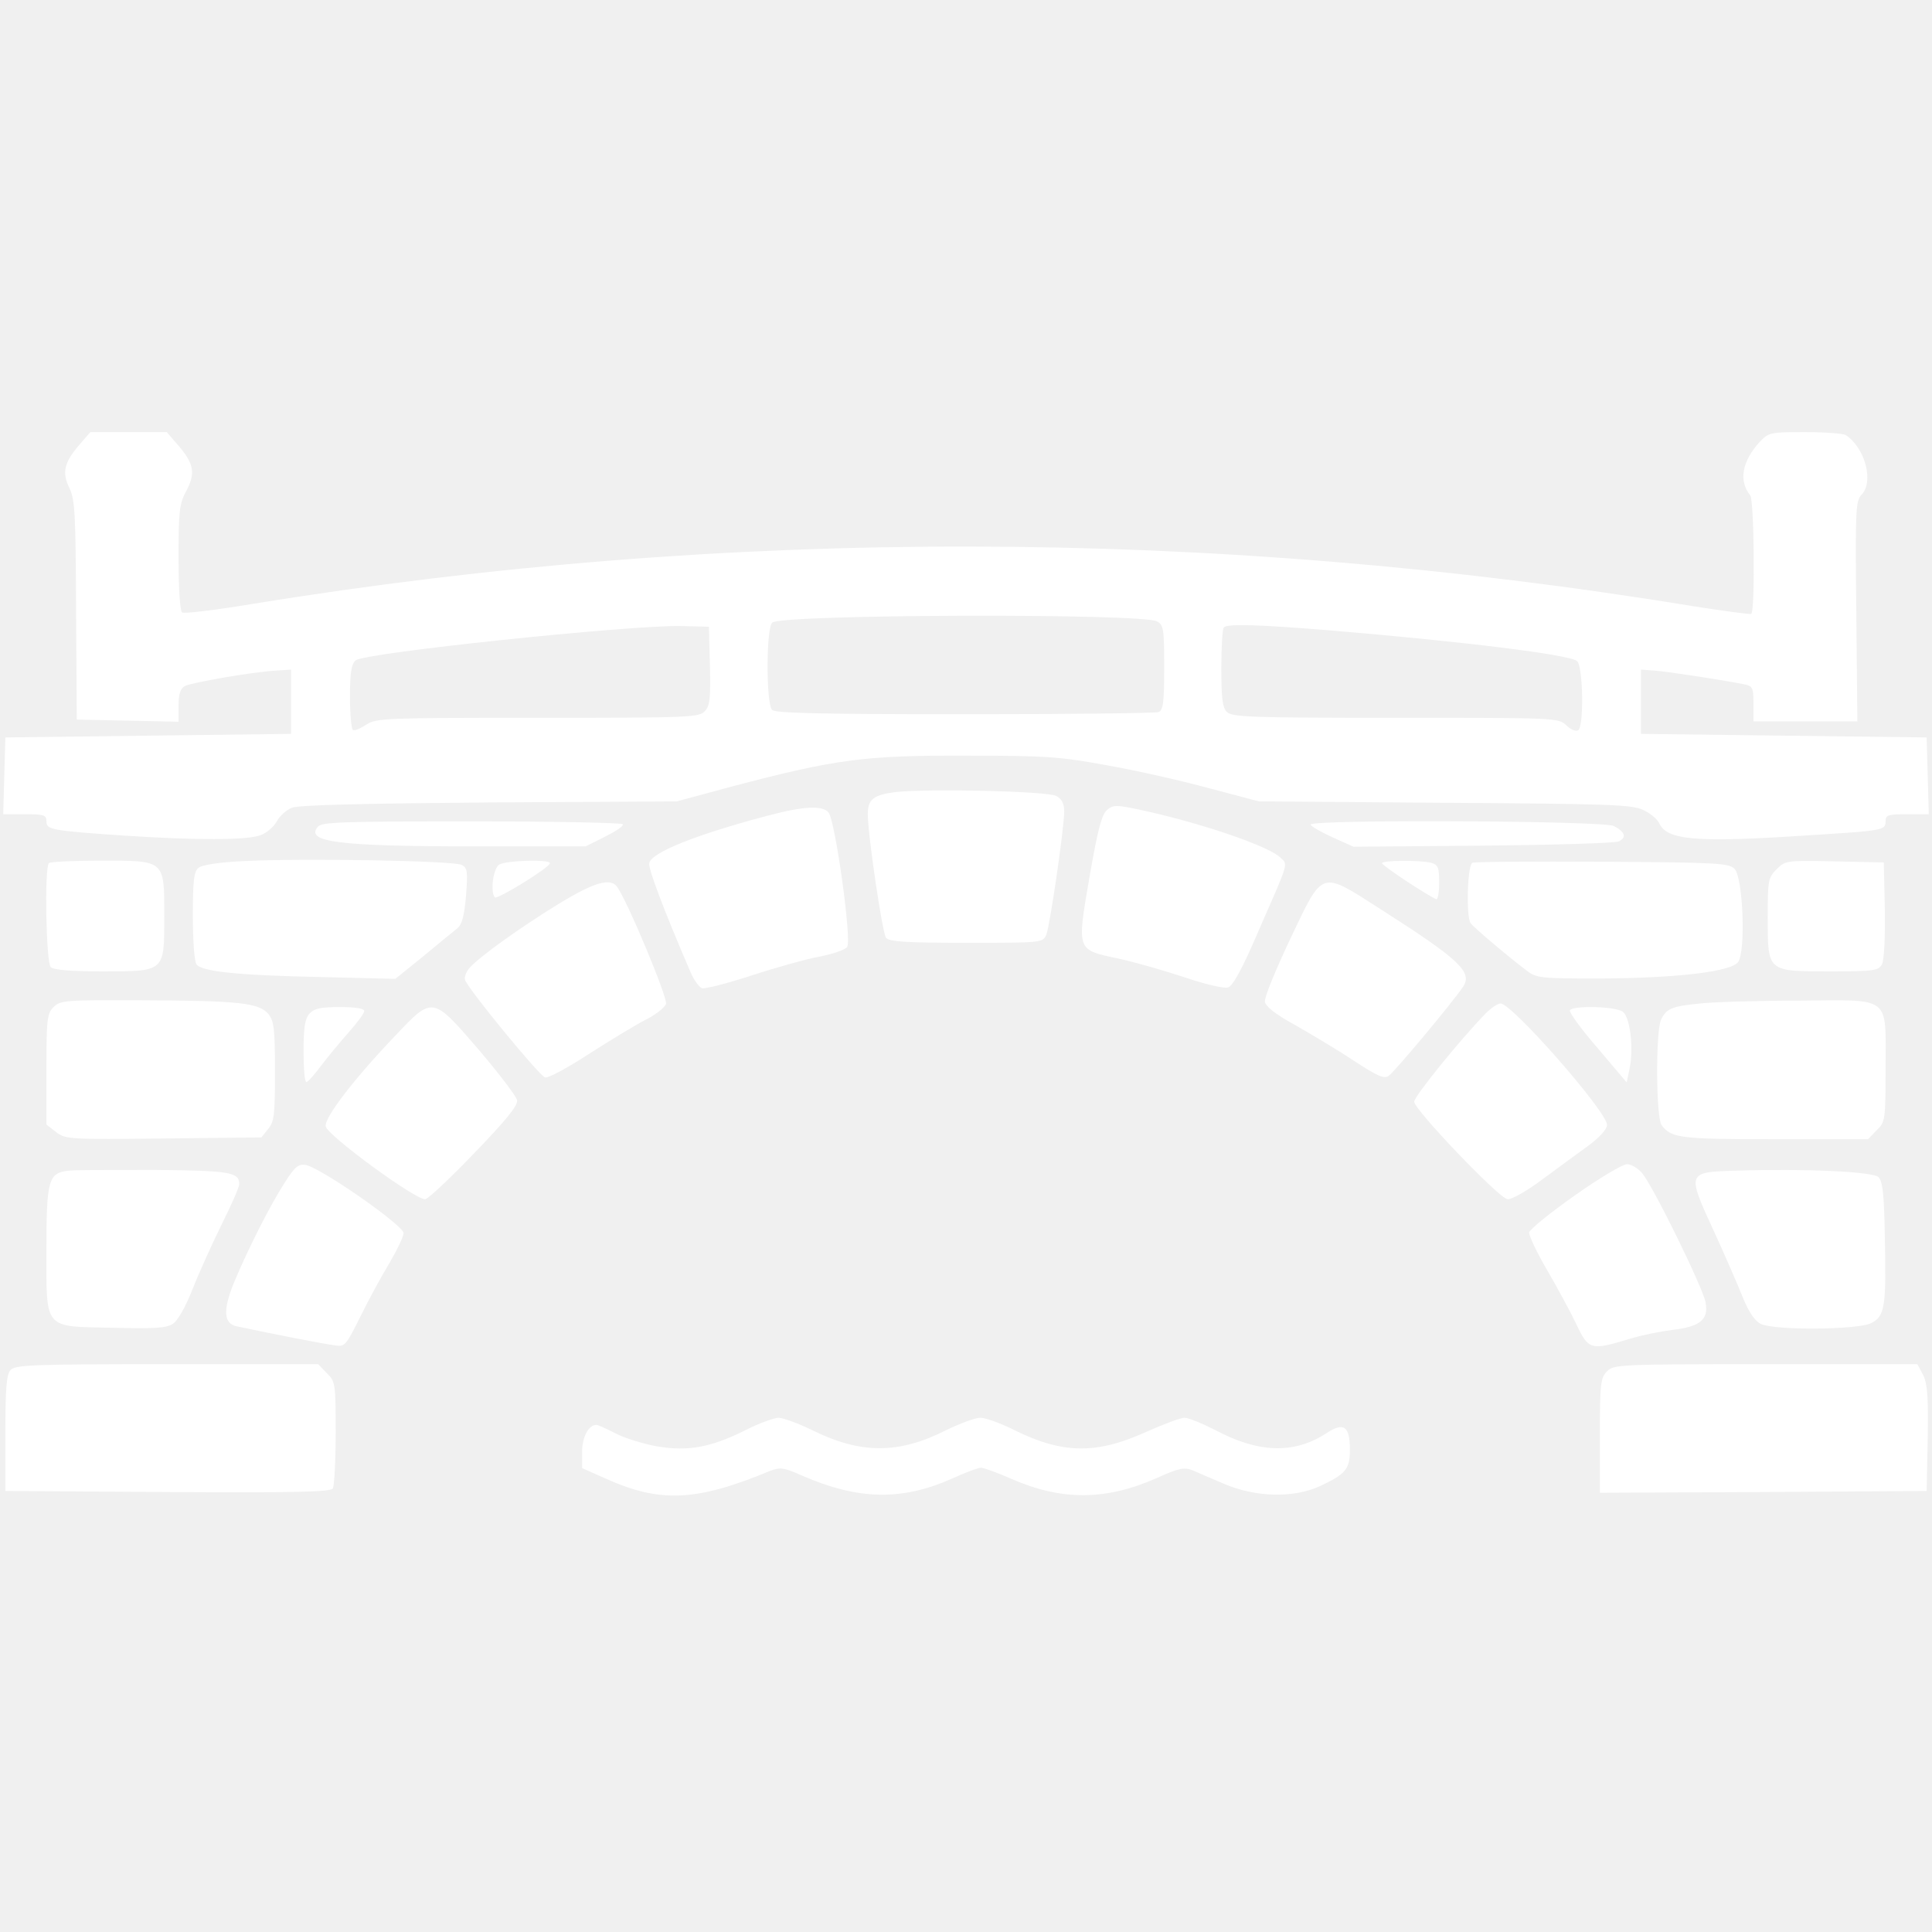
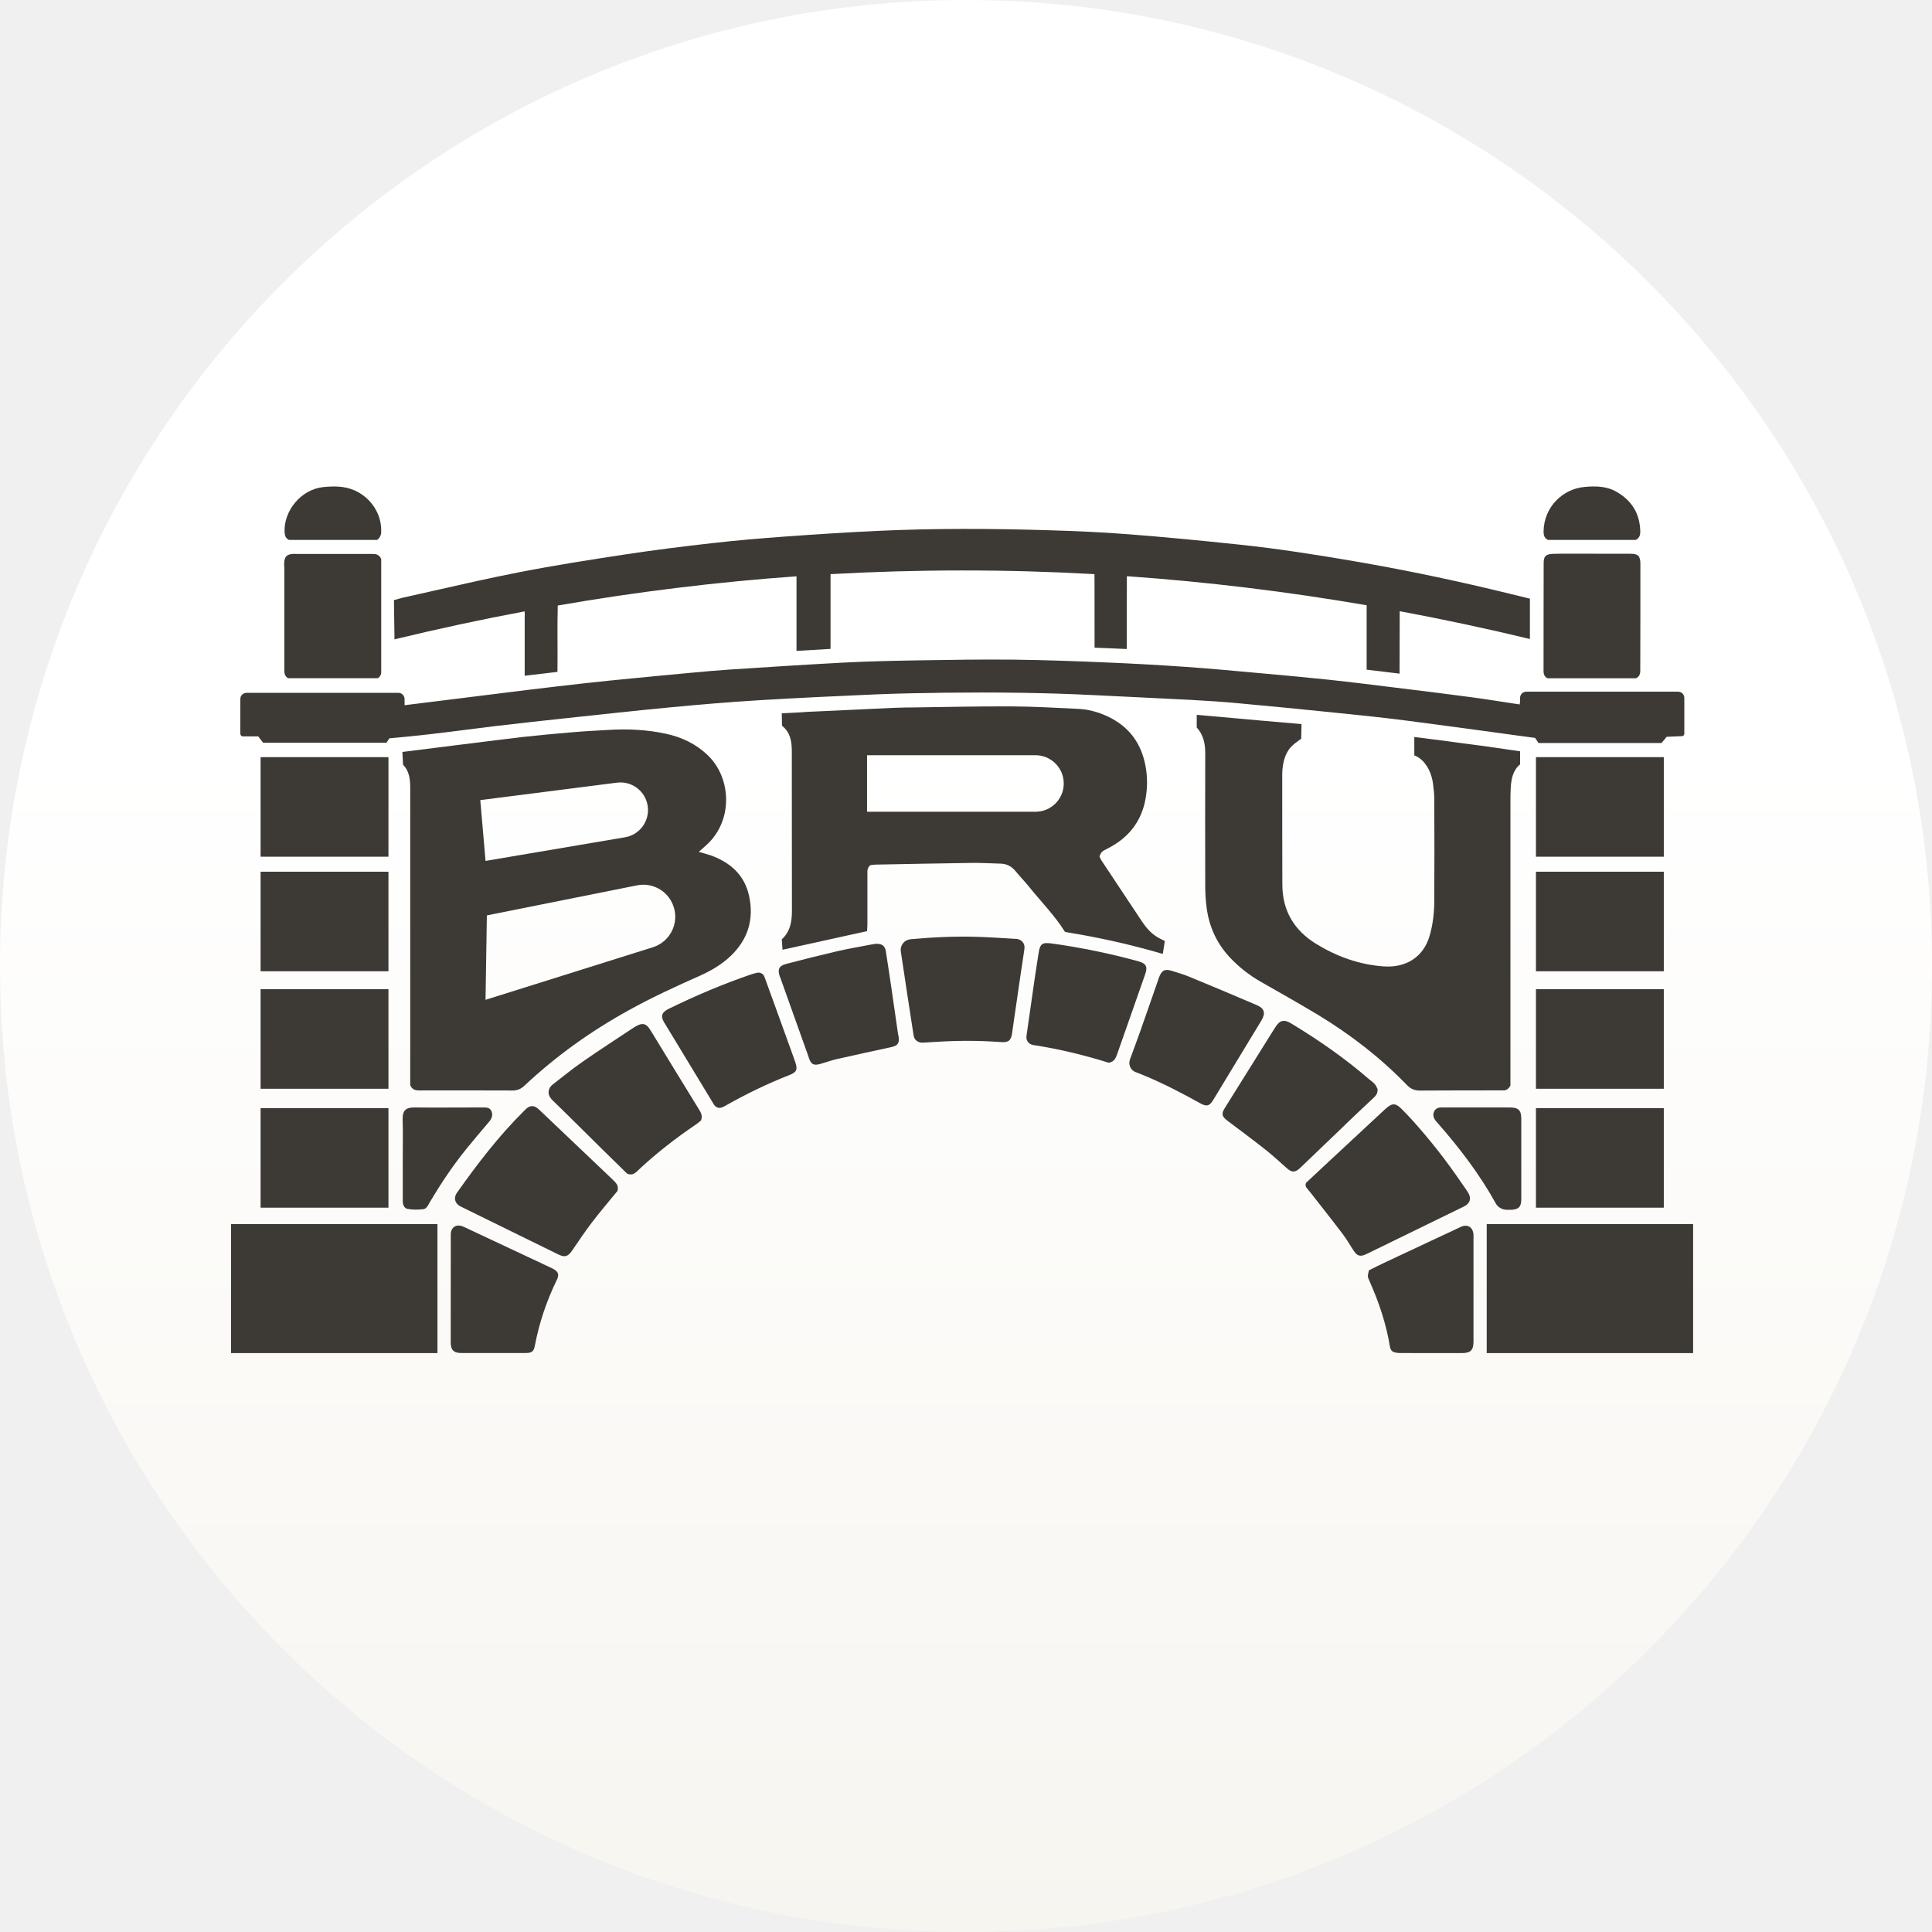
- <svg xmlns="http://www.w3.org/2000/svg" version="1.0" width="541pt" height="541pt" viewBox="0 0 541 541" preserveAspectRatio="xMidYMid meet">
-   <style>@media (prefers-color-scheme: light) { g { fill: #000000; } }</style>
-   <g transform="translate(0,541) scale(0.1,-0.1)" fill="#ffffff" stroke="none">
-     <path d="M221 4163 c-42 -49 -48 -77 -26 -121 15 -32 17 -75 18 -342 l2 -305 143 -3 142 -3 0 45 c0 33 5 48 18 55 20 10 187 39 252 43 l45 3 0 -90 0 -90 -400 -5 -400 -5 -3 -107 -3 -108 61 0 c53 0 60 -2 60 -20 0 -23 12 -26 220 -40 199 -13 339 -13 379 1 17 6 38 24 46 39 8 15 27 32 42 38 19 8 201 12 553 15 l525 3 156 42 c288 76 370 87 654 86 226 0 264 -3 395 -27 80 -14 208 -43 285 -64 l140 -37 520 -4 c464 -3 524 -5 556 -20 20 -9 40 -26 45 -37 22 -48 103 -55 419 -34 208 13 215 14 215 39 0 18 7 20 60 20 l61 0 -3 108 -3 107 -400 5 -400 5 0 90 0 90 40 -3 c38 -3 188 -26 248 -38 25 -5 27 -9 27 -55 l0 -49 145 0 146 0 -3 308 c-3 283 -2 310 15 327 35 37 9 132 -45 167 -7 4 -58 8 -114 8 -97 0 -101 -1 -126 -27 -50 -54 -60 -110 -27 -150 11 -13 14 -321 3 -332 -2 -2 -77 8 -166 22 -1343 220 -2704 222 -4030 6 -103 -17 -192 -28 -198 -24 -6 4 -10 65 -10 153 0 131 2 151 22 188 26 49 21 76 -23 127 l-32 37 -107 0 -107 0 -32 -37z m3019 -493 c18 -10 20 -20 20 -129 0 -99 -3 -120 -16 -125 -9 -3 -253 -6 -543 -6 -397 0 -530 3 -539 12 -17 17 -17 234 1 245 35 23 1035 26 1077 3z m-1252 -124 c2 -91 0 -112 -14 -127 -16 -18 -41 -19 -468 -19 -429 0 -452 -1 -480 -19 -17 -11 -33 -18 -38 -15 -4 3 -8 45 -8 93 0 68 4 92 16 102 26 21 758 98 909 96 l80 -2 3 -109z m1734 99 c372 -31 672 -68 694 -86 17 -14 20 -184 3 -194 -6 -4 -21 2 -33 14 -22 21 -28 21 -478 21 -402 0 -458 2 -472 16 -13 12 -16 39 -16 123 0 59 3 111 7 114 10 11 96 8 295 -8z" />
-     <path d="M2507 3192 c-61 -8 -77 -20 -77 -62 0 -57 41 -334 51 -346 9 -11 56 -14 225 -14 213 0 214 0 224 23 10 25 50 298 50 345 0 22 -7 35 -22 43 -26 14 -359 21 -451 11z" />
-     <path d="M3100 3142 c-15 -13 -26 -54 -49 -187 -36 -209 -37 -204 80 -229 46 -10 130 -34 187 -53 56 -19 111 -32 121 -28 13 4 40 53 82 151 91 208 86 191 64 213 -34 32 -218 95 -382 131 -77 17 -85 17 -103 2z" />
-     <path d="M2150 3126 c-201 -53 -326 -103 -332 -133 -3 -15 40 -130 116 -306 9 -21 23 -40 31 -44 9 -3 70 13 138 35 67 22 153 46 190 53 37 7 73 19 79 27 14 16 -33 354 -52 377 -17 20 -69 18 -170 -9z" />
-     <path d="M890 3095 c-36 -43 57 -55 442 -55 l308 0 54 27 c30 15 53 30 50 35 -3 4 -193 8 -423 8 -365 0 -420 -2 -431 -15z" />
-     <path d="M3670 3101 c0 -4 27 -20 60 -35 l60 -27 363 3 c199 2 370 7 380 12 23 11 17 27 -14 43 -28 15 -849 19 -849 4z" />
-     <path d="M688 2999 c-73 -3 -123 -11 -132 -19 -13 -10 -16 -36 -16 -134 0 -66 4 -128 10 -136 13 -20 109 -31 351 -36 l206 -5 78 63 c42 35 85 70 95 78 14 11 20 35 25 92 5 67 4 78 -12 86 -22 12 -442 19 -605 11z" />
-     <path d="M137 2993 c-13 -12 -8 -278 5 -291 8 -8 55 -12 145 -12 176 0 173 -2 173 155 0 158 3 155 -178 155 -76 0 -142 -3 -145 -7z" />
-     <path d="M1398 2989 c-17 -10 -26 -78 -12 -92 7 -6 154 84 154 96 0 11 -122 8 -142 -4z" />
-     <path d="M3870 2993 c0 -7 126 -90 152 -101 4 -2 8 19 8 46 0 43 -3 50 -22 56 -33 8 -138 7 -138 -1z" />
-     <path d="M4123 2994 c-14 -6 -18 -151 -5 -169 8 -12 113 -100 156 -132 28 -22 39 -23 205 -23 216 1 368 19 388 46 22 30 14 237 -10 261 -16 16 -47 18 -370 20 -194 1 -358 0 -364 -3z" />
-     <path d="M4975 2976 c-24 -24 -25 -31 -25 -136 0 -152 -2 -150 175 -150 124 0 135 2 145 20 6 12 9 72 8 152 l-3 133 -138 3 c-135 3 -138 2 -162 -22z" />
-     <path d="M1566 2880 c-106 -65 -221 -147 -250 -179 -10 -11 -16 -26 -14 -34 4 -21 206 -267 224 -274 8 -3 62 26 122 65 59 38 130 81 159 96 28 14 54 34 58 45 5 17 -110 293 -138 329 -19 24 -64 11 -161 -48z" />
-     <path d="M3614 2783 c-41 -87 -74 -166 -72 -178 2 -13 29 -35 84 -65 44 -25 118 -69 163 -99 66 -43 86 -53 99 -44 16 10 177 203 209 250 27 41 -10 76 -231 217 -170 109 -160 112 -252 -81z" />
-     <path d="M150 2590 c-18 -18 -20 -33 -20 -174 l0 -155 27 -21 c26 -20 35 -21 301 -18 l274 3 19 24 c17 20 19 40 19 161 0 119 -3 141 -18 160 -26 32 -84 38 -354 39 -215 1 -229 0 -248 -19z" />
-     <path d="M4760 2600 c-79 -8 -94 -14 -109 -46 -15 -35 -14 -274 2 -295 28 -36 52 -39 317 -39 l261 0 24 25 c24 23 25 28 25 175 0 205 19 190 -247 188 -115 0 -237 -4 -273 -8z" />
-     <path d="M4161 2573 c-73 -75 -201 -233 -201 -248 0 -22 236 -269 261 -273 10 -2 53 22 96 54 43 32 102 75 131 96 31 23 52 46 52 58 0 37 -266 340 -298 340 -8 0 -26 -12 -41 -27z" />
-     <path d="M867 2572 c-13 -14 -17 -39 -17 -105 0 -48 3 -87 8 -87 4 0 23 21 42 47 19 25 54 67 77 93 24 27 43 53 43 59 0 7 -25 11 -68 11 -54 0 -72 -4 -85 -18z" />
-     <path d="M1108 2511 c-114 -119 -200 -230 -196 -255 4 -25 254 -208 279 -204 9 2 71 60 138 130 87 90 122 133 119 147 -2 11 -50 74 -107 141 -130 151 -129 151 -233 41z" />
-     <path d="M4396 2581 c-3 -5 31 -52 77 -105 l82 -97 8 38 c12 56 2 145 -19 160 -20 15 -140 18 -148 4z" />
-     <path d="M797 2098 c-40 -62 -102 -184 -142 -280 -31 -76 -29 -115 8 -122 108 -23 248 -50 273 -53 30 -5 32 -2 73 80 23 47 60 115 82 151 21 36 39 73 39 83 0 22 -236 186 -275 191 -20 3 -30 -6 -58 -50z" />
-     <path d="M4409 2062 c-68 -48 -125 -94 -127 -103 -1 -8 21 -56 50 -105 29 -50 66 -118 82 -152 34 -72 41 -74 146 -42 35 11 91 22 123 26 78 9 102 29 93 77 -7 40 -144 320 -177 361 -11 14 -31 26 -43 26 -12 0 -78 -39 -147 -88z" />
-     <path d="M193 2132 c-57 -6 -63 -25 -63 -218 0 -230 -10 -218 185 -222 117 -3 151 -1 169 11 14 9 36 48 56 99 18 46 55 127 81 180 27 54 49 104 49 112 0 34 -27 38 -237 40 -115 0 -223 0 -240 -2z" />
-     <path d="M4863 2132 c-140 -4 -140 -4 -64 -169 32 -70 69 -155 82 -188 16 -39 33 -64 49 -72 38 -19 272 -17 310 2 38 20 42 45 38 238 -2 123 -6 159 -18 171 -16 15 -200 24 -397 18z" />
-     <path d="M29 1573 c-11 -12 -14 -55 -14 -177 l0 -161 454 -3 c357 -2 456 0 463 10 4 7 8 77 8 156 0 138 -1 144 -25 167 l-24 25 -424 0 c-382 0 -426 -2 -438 -17z" />
-     <path d="M4500 1570 c-18 -18 -20 -33 -20 -180 l0 -160 458 2 457 3 3 147 c2 118 -1 154 -13 178 l-16 30 -424 0 c-412 0 -426 -1 -445 -20z" />
-     <path d="M2087 1405 c-96 -48 -161 -60 -248 -45 -38 7 -90 23 -115 36 -25 13 -49 24 -54 24 -22 0 -40 -34 -40 -76 l0 -45 63 -28 c154 -70 256 -66 463 20 29 11 38 10 90 -13 158 -69 281 -71 423 -7 35 16 70 29 78 29 8 0 46 -14 85 -31 141 -62 266 -61 409 3 60 27 75 30 98 21 14 -6 55 -24 91 -39 88 -37 192 -39 265 -6 73 34 85 48 85 102 0 67 -17 79 -67 46 -89 -58 -189 -55 -309 9 -37 19 -76 35 -87 35 -11 0 -59 -18 -106 -39 -143 -65 -238 -63 -380 9 -33 16 -72 30 -86 30 -14 0 -57 -16 -96 -35 -132 -67 -239 -67 -374 0 -39 19 -82 35 -96 35 -13 -1 -55 -16 -92 -35z" />
+ <svg xmlns="http://www.w3.org/2000/svg" viewBox="0 0 512 512">
+   <style>
+ .bg{fill:url(#g)}.fg{fill:#3d3a35}
+ @media (prefers-color-scheme:dark){.bg{fill:#3d3a35}.fg{fill:#f7f5f0}}
+ </style>
+   <linearGradient id="g" x1="0" y1="0" x2="0" y2="1">
+     <stop offset=".39" stop-color="#fff" />
+     <stop offset="1" stop-color="#f7f5f0" />
+   </linearGradient>
+   <circle class="bg" cx="256" cy="256" r="256" />
+   <g class="fg" transform="translate(256 244) scale(1.599) translate(-256.5 -252)">
+     <path d="M288.59,254.93s-.04-.02-.06-.03c-.13-.07-.26-.14-.38-.22-1.05-.65-1.84-1.58-2.52-2.61-2.22-3.33-4.44-6.67-6.65-10.01-.15-.23-.25-.5-.36-.72.35-.82.36-.8,1.43-1.35,3.39-1.74,5.53-4.42,6.21-8.21.32-1.79.33-3.58,0-5.37-.68-3.77-2.7-6.55-6.17-8.21-1.56-.75-3.23-1.23-4.96-1.31-3.68-.18-7.37-.39-11.05-.41-5.37-.03-10.74.1-16.11.17-1.16.01-2.32.02-3.48.07-2.28.1-4.56.21-6.83.32h0s-2.48.12-2.48.12c-1.7.08-3.4.15-5.1.23-.32.02-.63.05-.94.07l-3.17.16.02,1.28v.05l.02.74c.7.55,1.11,1.21,1.34,1.95.23.73.28,1.54.28,2.36v.12c.01,8.73.01,17.47.02,26.21,0,1.77-.25,3.44-1.68,4.76.04.54.08,1.08.12,1.72,4.75-1.05,9.33-2.05,14.01-3.08.03-.4.06-.79.06-1.18,0-2.73,0-5.45,0-8.18,0-.51-.09-1.05.46-1.57.23-.03.58-.1.93-.1,5.33-.1,10.66-.21,15.98-.28,1.57-.02,3.13.08,4.69.12,1.08.02,1.89.49,2.57,1.33.7.87,1.5,1.67,2.2,2.55,1.97,2.46,4.22,4.71,5.9,7.41.17.04.33.09.48.11,4.98.81,9.9,1.9,14.76,3.28l.99.29.33-2.16s-.4-.17-.86-.42ZM268.02,233.94h-27.92v-9.37h27.92c2.58,0,4.68,2.1,4.68,4.69s-2.1,4.68-4.68,4.68Z" />
+     <path d="M264.75,255c.42.02.82.18,1.1.49.34.38.4.82.31,1.36-.47,3.05-.91,6.1-1.35,9.15-.22,1.5-.45,3.01-.65,4.52-.18,1.37-.61,1.69-1.96,1.59-3.6-.27-7.22-.26-10.83-.02-.67.04-1.33.08-2.04.12-.63.03-1.25-.32-1.45-.92-.02-.06-.04-.13-.05-.19-.73-4.66-1.43-9.33-2.13-13.99-.16-1.03.57-1.94,1.61-2.04,3.67-.34,7.35-.51,11.04-.4,2.18.07,4.35.22,6.4.34Z" />
+     <path d="M230.45,274.68c-1.57-4.41-3.14-8.82-4.72-13.23-.03-.08-.06-.15-.09-.22-.41-1.15-.15-1.75,1.05-2.07,2.82-.74,5.65-1.45,8.49-2.11,1.83-.42,3.68-.73,5.53-1.09.35-.07.71-.11.93-.14.98,0,1.44.37,1.58,1.27.33,2.09.64,4.19.95,6.29.37,2.49.72,4.98,1.08,7.48.02.12.07.23.08.35.17,1.11-.16,1.52-1.26,1.75-3.05.65-6.09,1.32-9.13,2.01-.86.2-1.68.51-2.53.75-1.17.34-1.58.1-1.98-1.03Z" />
+     <path d="M206.49,268.89c-.65-1.07-.43-1.71.72-2.28,4.42-2.17,8.95-4.09,13.61-5.69.3-.1.66-.2,1.04-.29.51-.12,1.03.14,1.22.63.08.2.14.39.21.57,1.58,4.32,3.13,8.66,4.7,12.99.07.19.13.38.2.57.44,1.32.26,1.71-.99,2.2-3.55,1.39-6.97,3.05-10.29,4.91-.24.14-.48.29-.74.4-.61.25-1.07.1-1.46-.44-.09-.13-.16-.28-.24-.41-2.65-4.38-5.31-8.76-7.96-13.14Z" />
+     <path d="M163.15,298.43c.01-.92,0-1.84,0-2.76,0-1.4,0-2.8,0-4.21,0-2.16.05-4.33-.02-6.49-.05-1.62.64-2.03,1.96-2.02,3.77.04,7.53,0,11.3,0,.57,0,1.17-.03,1.45.59.29.65.08,1.23-.37,1.77-1.3,1.53-2.6,3.05-3.85,4.6-2.22,2.75-4.17,5.68-5.97,8.71-.28.48-.51,1.12-1.1,1.19-.86.1-1.77.11-2.61-.05-.58-.11-.79-.72-.79-1.34Z" />
+     <path d="M352.22,187.51c.06-4.15,3.23-7.04,6.69-7.39,1.83-.18,3.69-.18,5.38.78,2.54,1.44,3.88,3.6,3.96,6.53.01.59-.08,1.12-.76,1.46h-14.53c-.59-.28-.74-.77-.73-1.38Z" />
+     <path d="M368.27,192.92c0,5.73,0,11.46-.02,17.19,0,.63.09,1.31-.69,1.71h-14.68c-.54-.28-.66-.7-.66-1.23.01-5.97,0-11.94.02-17.92,0-1.06.38-1.42,1.46-1.47.92-.04,1.84-.03,2.77-.03,3.37,0,6.73,0,10.1.01,1.35,0,1.7.36,1.7,1.73Z" />
+     <path d="M143.57,187.74c-.23-3.66,2.74-7.25,6.43-7.61,1.75-.17,3.51-.19,5.19.56,2.73,1.23,4.48,3.92,4.39,6.86.01.92-.69,1.34-.69,1.34h-14.61c-.53-.3-.67-.67-.7-1.15Z" />
+     <path d="M136.23,221.1v-5.83c0-.13.03-.25.07-.37,0-.03,0-.05,0-.08.03-.04.06-.07.09-.11.18-.29.5-.48.86-.48h25.17c.57,0,1.03.46,1.03,1.03v.85c0,.06.01.12.02.17,3.24-.4,6.41-.79,9.59-1.19,3.62-.45,7.23-.91,10.85-1.35,3.26-.39,6.52-.78,9.79-1.14,2.58-.29,5.17-.54,7.76-.79,3.11-.31,6.22-.6,9.33-.89,2.16-.2,4.31-.4,6.47-.54,6.31-.41,12.63-.83,18.96-1.16,4.08-.21,8.17-.3,12.26-.37,5.29-.09,10.58-.17,15.87-.12,5.17.06,10.33.25,15.5.47,4.32.18,8.64.42,12.96.72,4.27.3,8.54.7,12.81,1.09,3.67.33,7.34.66,11.01,1.05,3.74.4,7.47.87,11.21,1.33,4.09.5,8.19,1,12.27,1.55,2.38.31,4.76.71,7.13,1.06.31.05.63.09,1.03.15.02-.17.04-.34.06-.51v-.57c0-.57.46-1.03,1.03-1.03h25.16c.57,0,1.03.46,1.03,1.03v5.94c0,.21-.17.39-.38.4l-2.55.11-.85,1.03h-20.39c-.2-.3-.39-.59-.56-.85-.83-.11-1.65-.22-2.48-.33-6.29-.86-12.5-1.72-18.71-2.52-3.85-.5-7.72-.9-11.58-1.29-5.5-.57-11-1.11-16.5-1.61-2.6-.24-5.19-.41-7.79-.55-5.37-.28-10.73-.52-16.09-.79-8.17-.41-16.34-.49-24.52-.4-3.89.05-7.78.12-11.66.28-6.45.28-12.89.58-19.33.97-4.88.3-9.75.71-14.61,1.17-5.86.55-11.72,1.21-17.57,1.83-3.82.41-7.64.83-11.46,1.28-3.54.42-7.07.91-10.61,1.32-1.46.17-2.92.32-4.43.47-.83.07-1.68.16-2.55.24-.07.12-.27.4-.49.74h-20.43l-.81-1.06h-2.56s0,0,0,0c-.22,0-.39-.18-.39-.4Z" />
+     <path d="M143.5,193.38c0-.24,0-.48,0-.72.06-.99.43-1.37,1.39-1.45.2-.02.4,0,.6,0,4.16,0,8.33,0,12.49,0,.62,0,1.22,0,1.6.84,0,.16,0,.48,0,.79,0,5.8,0,11.61,0,17.41,0,.55.11,1.15-.58,1.56h-14.84c-.58-.32-.64-.83-.64-1.37,0-1.36,0-2.72,0-4.08,0-4.32,0-8.65,0-12.97Z" />
+     <path d="M188.69,311.52c-1.69,3.47-2.92,7.09-3.64,10.89-.19,1-.49,1.23-1.57,1.24-1.76.01-3.52,0-5.28,0h0c-1.76,0-3.52.01-5.28,0-1.33,0-1.82-.48-1.82-1.79,0-5.84,0-11.69.01-17.53,0-.2-.01-.4.01-.6.12-.95.9-1.44,1.83-1.12.34.12.66.28.99.44,4.6,2.16,9.19,4.32,13.78,6.47.11.05.22.1.32.16.88.45,1.08.96.65,1.85Z" />
+     <path d="M211.93,285.64c-3.52,2.38-6.88,4.97-9.96,7.9-.44.42-.9.66-1.61.4-1.38-1.36-2.85-2.78-4.3-4.21-2.68-2.64-5.33-5.31-8.04-7.92-.44-.43-.71-.85-.7-1.4.01-.51.3-.98.71-1.29,1.54-1.19,3.18-2.53,4.9-3.73,2.79-1.95,5.65-3.78,8.48-5.67.13-.09.27-.17.41-.24,1.07-.6,1.67-.46,2.31.55.39.61.76,1.23,1.13,1.84,2.34,3.82,4.67,7.65,7.02,11.46.33.54.58,1.04.3,1.77-.17.14-.4.37-.66.54Z" />
+     <path d="M198.75,296.77c-1.42,1.74-2.85,3.41-4.19,5.16-1.17,1.52-2.23,3.12-3.32,4.71-.7,1.03-1.22,1.2-2.31.67-5.35-2.62-10.7-5.25-16.05-7.88-.08-.04-.16-.08-.24-.12-.5-.27-.87-.79-.83-1.36.02-.31.14-.61.35-.9,3.38-4.78,6.93-9.41,11.1-13.54.17-.17.34-.35.53-.49.51-.37,1.04-.39,1.56-.04.23.16.43.36.63.55,4,3.81,8,7.62,12.01,11.42.56.53,1,1.05.74,1.83Z" />
+     <path d="M340.58,303.71c.05.31.03.64.03.96,0,5.69,0,11.38,0,17.07,0,1.45-.48,1.92-1.96,1.92-3.41,0-6.81,0-10.22-.01-.35,0-.72-.05-1.05-.17-.41-.15-.56-.53-.63-.95-.62-3.78-1.84-7.37-3.4-10.86-.32-.72-.31-.72-.07-1.73.95-.47,1.87-.94,2.81-1.38,4.02-1.89,8.04-3.77,12.06-5.65.18-.08.36-.18.54-.25.91-.34,1.71.1,1.87,1.05Z" />
+     <path d="M319.26,285.9c-2.4,2.3-4.8,4.6-7.2,6.9-.09.08-.17.17-.26.25-.78.69-1.29.69-2.1-.01-1.12-.97-2.19-2-3.35-2.92-2.14-1.69-4.31-3.32-6.49-4.95-.94-.71-1.08-1.15-.49-2.09,2.29-3.66,4.58-7.33,6.87-11,.51-.81,1.02-1.63,1.53-2.44.72-1.14,1.43-1.34,2.6-.63,4.56,2.76,8.94,5.79,12.97,9.29.3.26.65.48.91.78.24.29.38.67.46.82.03.78-.3,1.11-.66,1.45-1.61,1.5-3.21,3.02-4.8,4.54Z" />
+     <path d="M324.69,306.35c-.65.32-1.29.65-1.94.95-.9.41-1.4.27-1.95-.54-.63-.93-1.17-1.92-1.85-2.81-1.74-2.3-3.53-4.55-5.3-6.82-.26-.33-.48-.59-.61-.75-.24-.25-.32-.57-.22-.83.05-.14.15-.23.22-.28.88-.82,1.75-1.64,2.63-2.46,3.25-3.03,6.51-6.05,9.76-9.08.21-.19.41-.39.62-.57,1.12-1,1.66-.97,2.74.13.56.57,1.12,1.15,1.65,1.74,2.96,3.27,5.67,6.74,8.15,10.38.36.53.75,1.04,1.09,1.58.63.99.4,1.85-.65,2.37-4.78,2.34-9.56,4.66-14.34,7Z" />
+     <path d="M284.6,277.09c-.82-.32-1.23-1.24-.93-2.07,0,0,0-.01,0-.02.58-1.58,1.17-3.15,1.73-4.74.99-2.79,1.95-5.59,2.93-8.39.05-.15.1-.31.15-.45.47-1.23.97-1.49,2.21-1.09.91.29,1.84.56,2.73.92,3.77,1.56,7.53,3.13,11.28,4.74,1.3.56,1.48,1.36.74,2.58-2.66,4.38-5.32,8.76-7.97,13.14-.61,1-1.08,1.15-2.17.54-3.08-1.72-6.21-3.34-9.47-4.68-.42-.17-.83-.34-1.23-.49Z" />
+     <path d="M334.66,285.53c-.36-.41-.71-.8-.7-1.39s.42-1.1,1.02-1.17c.24-.03.48-.02.72-.02,3.64,0,7.29,0,10.93,0,1.41,0,1.89.45,1.9,1.85.01,4.45.01,8.89,0,13.34,0,1.3-.45,1.73-1.72,1.77-.16,0-.4,0-.66,0-.77,0-1.49-.4-1.86-1.07,0,0,0,0,0-.01-2.67-4.82-6-9.17-9.62-13.3Z" />
+     <path d="M348.33,223.93v2.15c-1.21,1.02-1.46,2.44-1.55,3.9-.05.8-.05,1.6-.05,2.4,0,14.99,0,29.98,0,44.97,0,.72,0,1.43,0,1.97-.35.61-.71.81-1.19.8-.2,0-.4,0-.6,0-4.41,0-8.82,0-13.23.03-.87,0-1.51-.28-2.12-.9-4.4-4.55-9.37-8.39-14.77-11.66-3.12-1.88-6.3-3.66-9.46-5.47-1.93-1.1-3.65-2.45-5.17-4.08-2.15-2.31-3.38-5.04-3.8-8.13-.17-1.22-.24-2.47-.24-3.71-.02-7.33-.02-14.67,0-22,0-1.58-.31-3.02-1.41-4.23v-2.09l5.87.52h0c1.67.15,3.34.3,5.01.45h0s6.49.56,6.49.56l-.06,2.45s-.23.14-.56.38c-.03.03-.05.06-.08.08-.14.09-.25.18-.38.27-.27.22-.55.48-.81.77-.83,1.01-1.16,2.28-1.28,3.65-.02.24-.03.48-.03.72,0,6.09,0,12.18.02,18.28,0,4.34,1.97,7.6,5.62,9.84,3.43,2.1,7.16,3.44,11.18,3.72,3.62.26,6.57-1.48,7.61-5.08.56-1.91.76-3.86.77-5.82.04-5.61.02-11.22,0-16.83,0-.8-.1-1.6-.19-2.39-.1-.87-.32-1.68-.68-2.42-.03-.07-.07-.13-.1-.2-.07-.14-.15-.28-.24-.41-.03-.05-.07-.1-.1-.15-.09-.13-.18-.25-.28-.38-.02-.03-.05-.06-.07-.09-.09-.1-.18-.2-.28-.3-.73-.73-1.37-.89-1.37-.89v-3.06l4.5.57c.18.02.37.05.55.07l.15.02h0c1.29.17,2.57.36,3.86.52,2.81.35,5.61.78,8.47,1.19Z" />
+     <path d="M267.63,272.6c-.7-.11-1.21-.75-1.11-1.45,0,0,0,0,0-.01.47-3.25.92-6.49,1.39-9.74.19-1.31.4-2.61.6-3.91.26-1.71.59-1.94,2.27-1.71,4.8.67,9.54,1.65,14.21,2.92,1.35.37,1.66.88,1.21,2.16-1.55,4.42-3.11,8.84-4.65,13.26-.24.68-.51,1.27-1.39,1.42-4.12-1.29-8.37-2.31-12.54-2.94Z" />
+     <path d="M220.54,247.85c-.76-3.44-3.1-5.5-6.31-6.67-.6-.21-1.23-.36-2.02-.59.54-.48.93-.82,1.31-1.17,4.44-4.06,4.09-11.1.19-14.84-1.97-1.89-4.34-3.01-6.96-3.57-3.15-.68-6.34-.83-9.56-.63-1.96.12-3.92.21-5.87.38-2.8.23-5.59.5-8.37.8-2.82.32-19.86,2.47-19.86,2.47l.11,2.13c1.05,1.03,1.19,2.44,1.19,3.92-.01,15.99,0,31.98,0,47.96v1.21c.35.85.98.88,1.65.88,5.09-.01,10.18-.01,15.27.01.82.01,1.43-.25,2.03-.82,5.22-4.9,11.01-9.03,17.28-12.49,3.83-2.12,7.78-3.94,11.77-5.71,1.88-.84,3.63-1.87,5.13-3.3,2.88-2.76,3.87-6.12,3.02-9.97ZM198.64,229.12c2.46-.32,4.72,1.38,5.1,3.83.39,2.47-1.28,4.8-3.75,5.22l-23.12,3.92-.87-10.08,22.64-2.89ZM204.6,256.4l-27.73,8.71.22-13.99,24.88-4.98c2.55-.52,5.09.9,6,3.33,1.08,2.85-.47,6.02-3.37,6.93Z" />
+     <path d="M161.78,205.41l-.09-6.55,1.21-.33s.06-.02.1-.03c1.57-.35,3.14-.7,4.71-1.06l.7-.16h0c4.68-1.06,9.36-2.12,14.06-3.04,5.89-1.15,11.83-2.08,17.77-2.98,4.75-.72,9.52-1.31,14.3-1.85,3.98-.45,7.97-.79,11.97-1.08,5.11-.37,10.23-.7,15.36-.94,9.41-.44,18.83-.39,28.25-.11,4.48.13,8.97.33,13.44.68,6.07.47,12.13,1.06,18.19,1.7,6.46.68,12.87,1.69,19.27,2.79,7.27,1.25,14.5,2.73,21.68,4.42h0s.73.17.73.17c1.1.26,2.19.52,3.28.79l3.25.79v6.69c-7.21-1.74-14.4-3.27-21.58-4.61v1.01s-.02,6.24-.02,8.84c0,.13,0,.31,0,.5l-1.09-.13c-1.44-.18-2.9-.36-4.37-.53v-10.67c-13.29-2.29-26.53-3.89-39.74-4.82,0,.36,0,.89,0,1.17-.02,3.21-.01,7.2-.02,10.4,0,.13,0,.31,0,.5-1.06-.05-2.13-.1-3.2-.14-.7-.03-1.42-.06-2.13-.08,0-.17,0-.32,0-.44,0-3.33,0-7.44-.01-10.77,0-.31,0-.62-.01-.98-14.63-.82-29.21-.81-43.74,0v12.39c-1.88.1-3.76.21-5.64.33v-12.36c-13.23.94-26.42,2.56-39.57,4.84-.1,3.14,0,7.47-.05,11-1.82.21-3.58.42-5.17.61-.09.01-.18.02-.26.03,0-.05,0-.1,0-.14,0-2.69,0-6.79,0-9.48,0-.36.02-.71,0-1.05-7.21,1.35-14.41,2.9-21.59,4.64Z" />
+     <path d="M350.96,224.89h21.19v16.5h-21.19z" />
+     <path d="M350.96,243.88h21.19v16.5h-21.19z" />
+     <path d="M350.96,283.06h21.19v16.5h-21.19z" />
+     <path d="M350.96,263.35h21.19v16.5h-21.19z" />
+     <path d="M342.8,302.28h34.21v21.38h-34.21z" />
+     <path d="M134.69,302.28h34.21v21.38h-34.21z" />
+     <path d="M139.59,263.35h21.19v16.5h-21.19z" />
+     <path d="M139.59,283.06h21.19v16.5h-21.19z" />
+     <path d="M139.59,224.89h21.19v16.5h-21.19z" />
+     <path d="M139.59,243.88h21.19v16.5h-21.19z" />
  </g>
</svg>
